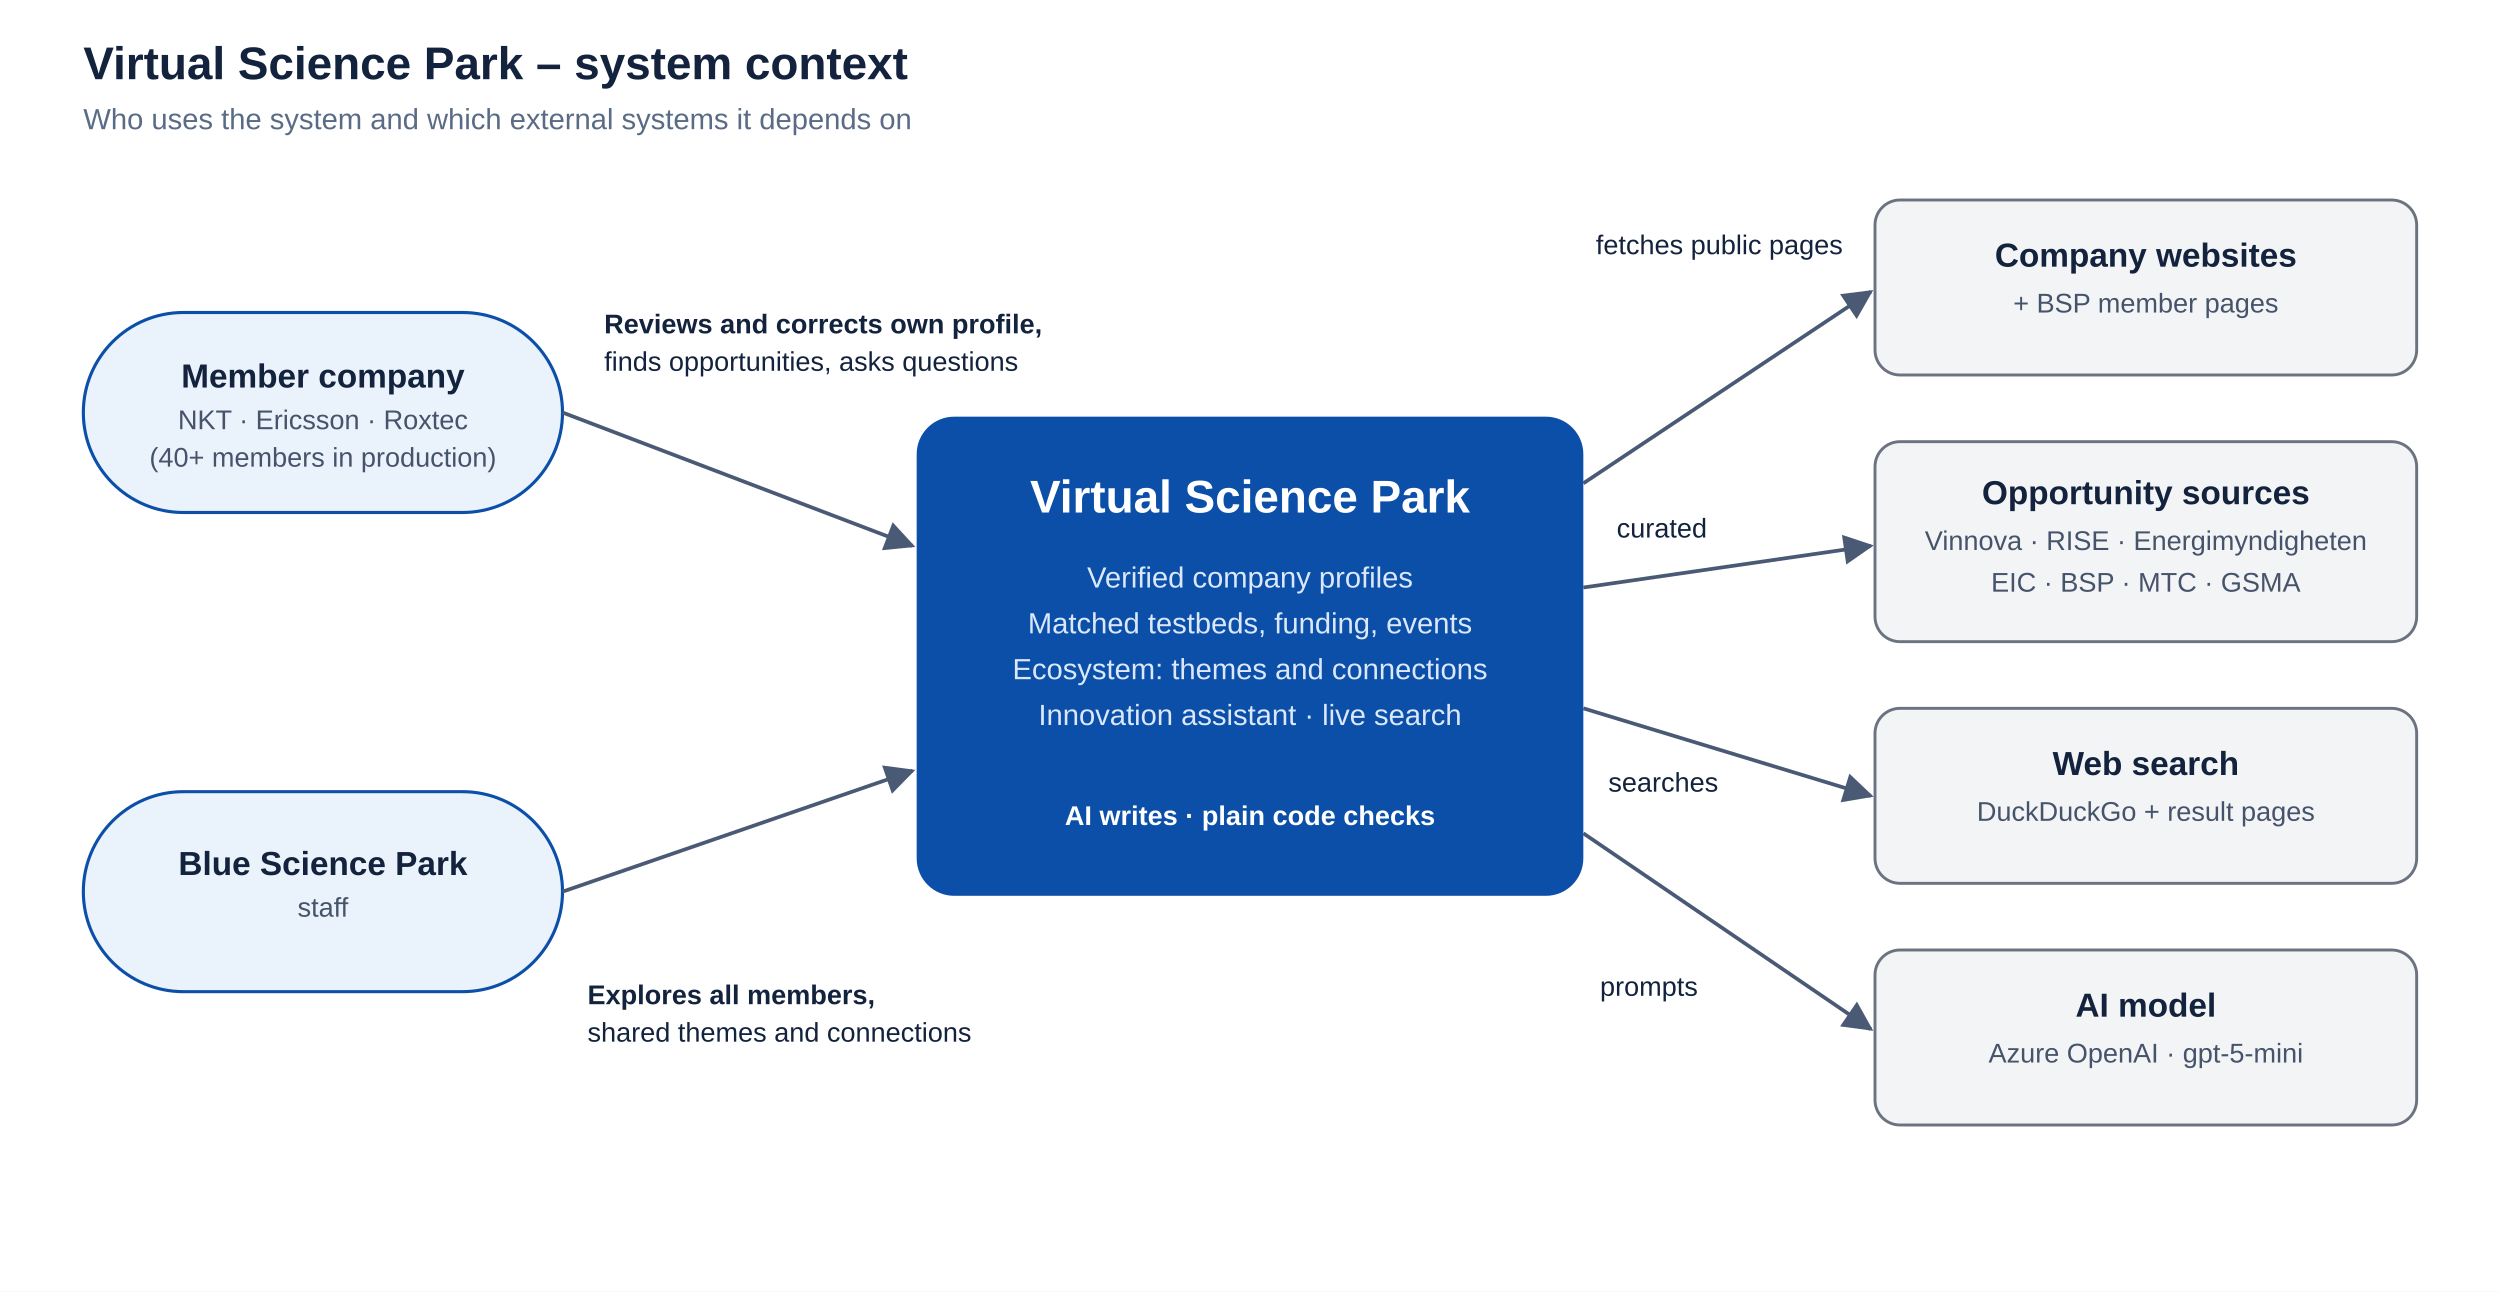
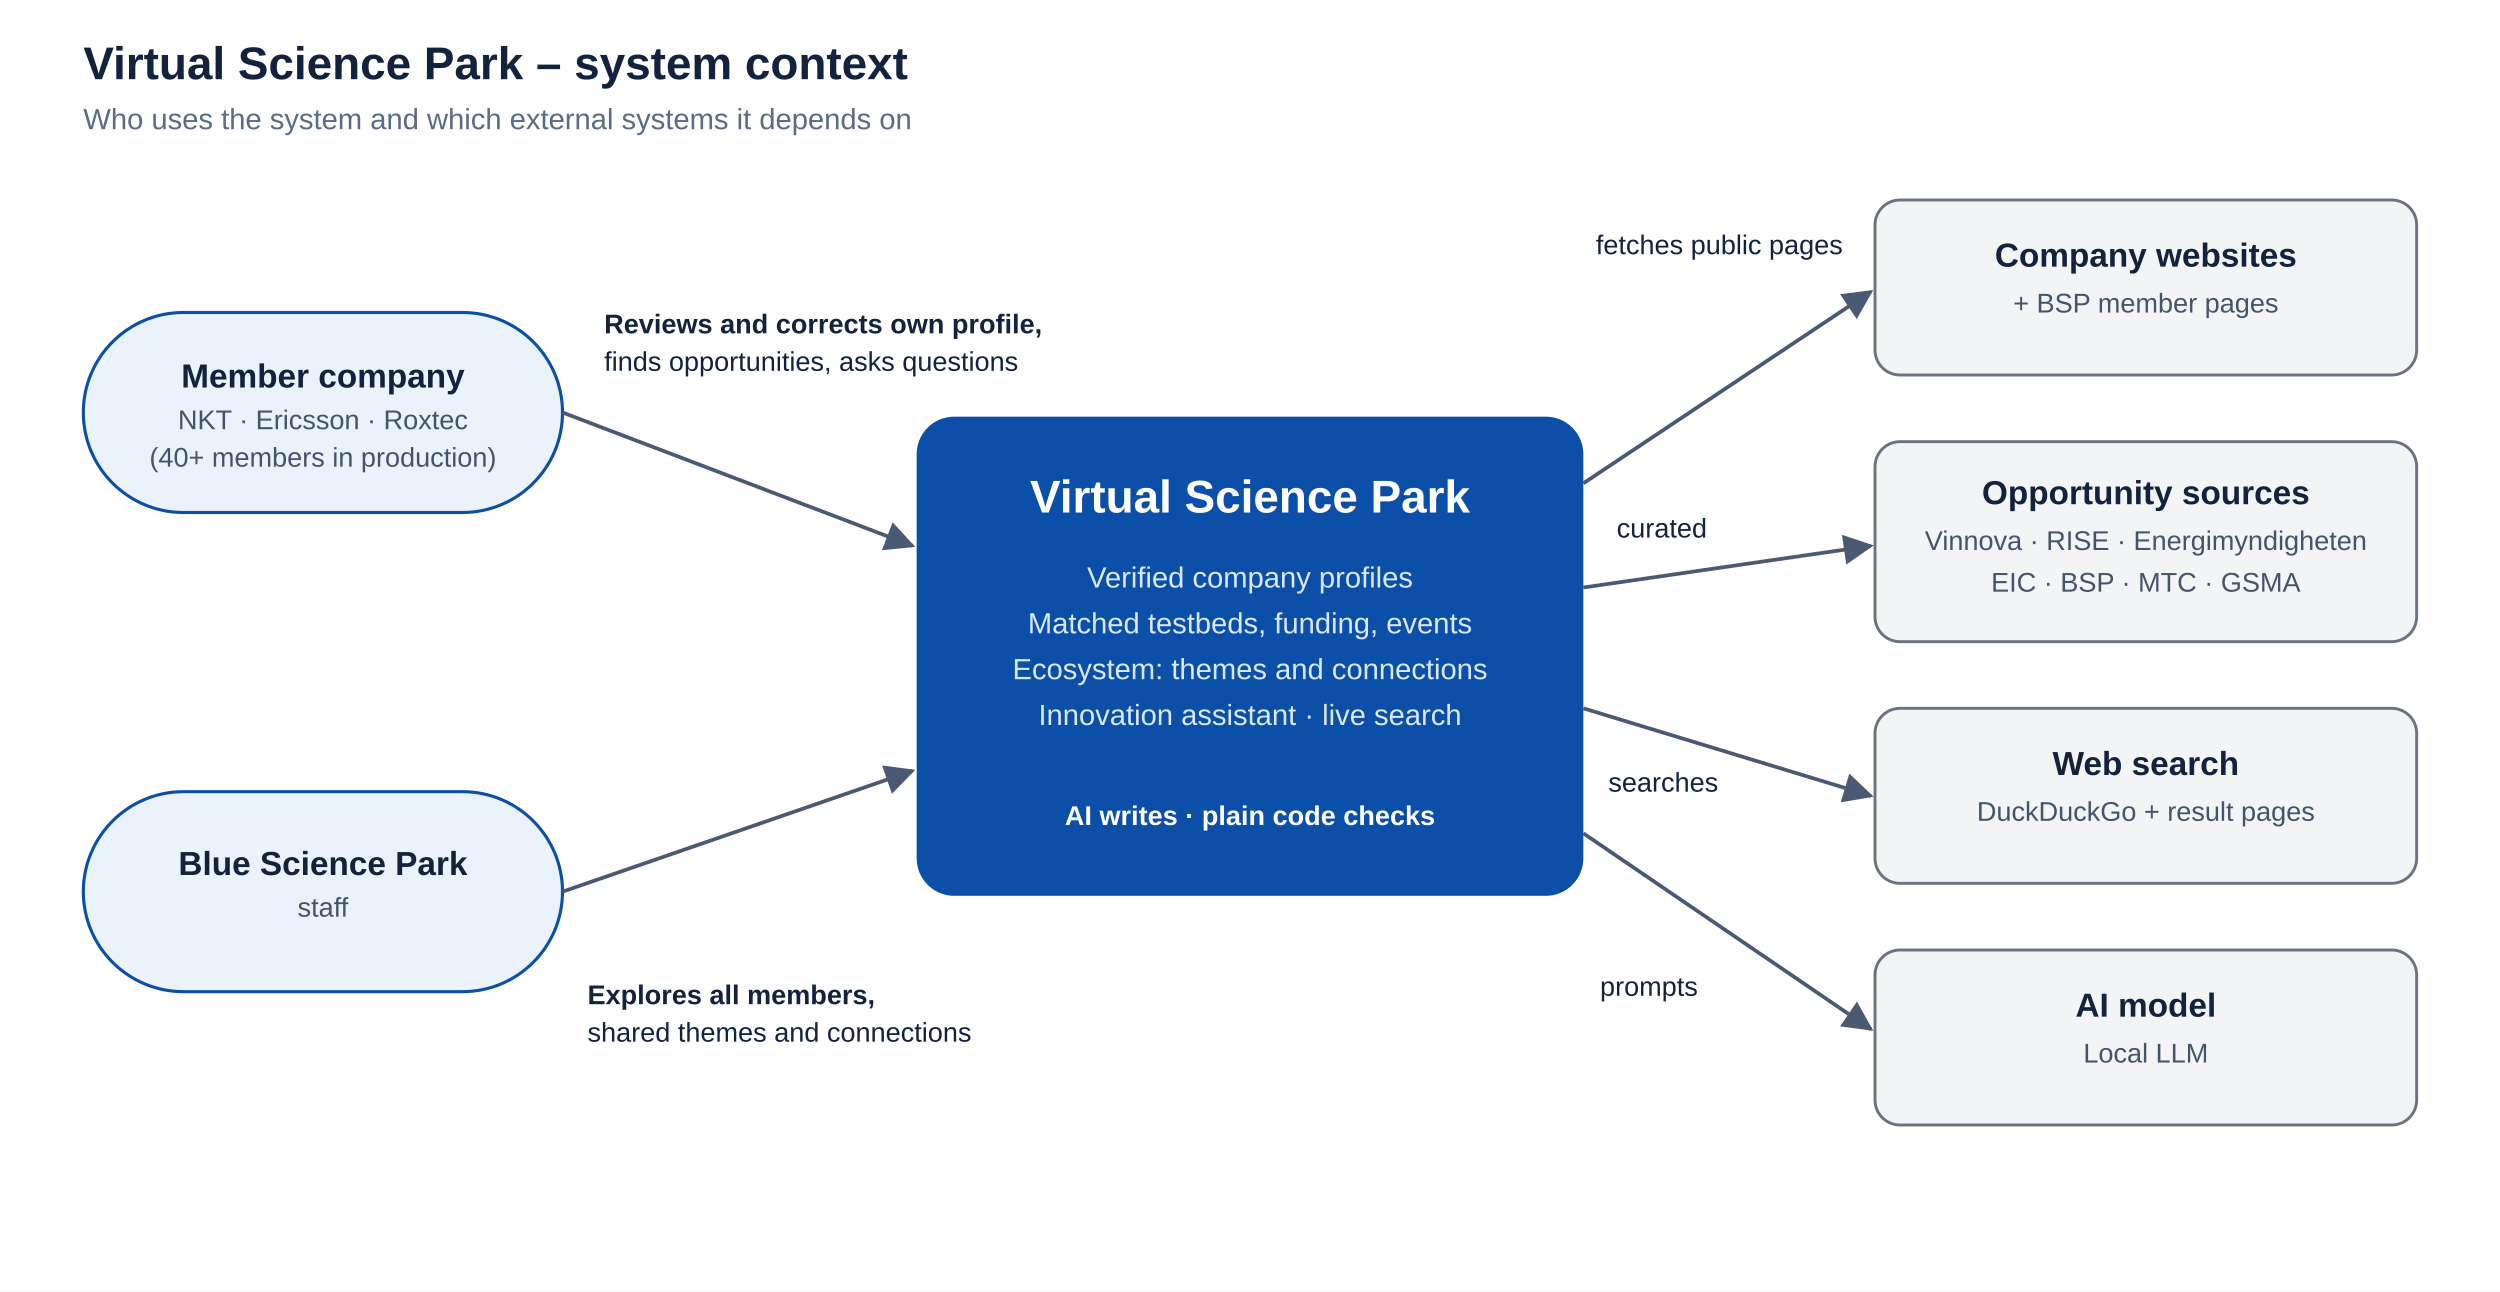
<svg xmlns="http://www.w3.org/2000/svg" viewBox="0 0 1200 620" width="1200" height="620" font-family="Arial, Helvetica, sans-serif">
  <defs>
    <marker id="arrow" viewBox="0 0 10 10" refX="9" refY="5" markerWidth="8" markerHeight="8" orient="auto-start-reverse">
      <path d="M0,0 L10,5 L0,10 z" fill="#4a5a75" />
    </marker>
    <style>
      .person { fill: #eaf2fb; stroke: #0b4fa8; stroke-width: 1.5; }
      .system { fill: #0b4fa8; }
      .ext { fill: #f3f4f6; stroke: #6b7280; stroke-width: 1.4; rx: 12; }
      .name { font-size: 16px; font-weight: 700; fill: #13233d; }
      .desc { font-size: 13px; fill: #45536b; }
      .line { stroke: #4a5a75; stroke-width: 1.8; fill: none; marker-end: url(#arrow); }
      .label { font-size: 13px; fill: #13233d; }
      .labelbold { font-size: 13px; fill: #13233d; font-weight: 700; }
    </style>
  </defs>
  <rect width="1200" height="620" fill="#ffffff" />
  <text x="40" y="38" font-size="22" font-weight="700" fill="#13233d">Virtual Science Park – system context</text>
  <text x="40" y="62" font-size="14" fill="#5a6b85">Who uses the system and which external systems it depends on</text>
  <rect x="40" y="150" width="230" height="96" rx="48" class="person" />
  <text x="155" y="186" text-anchor="middle" class="name">Member company</text>
  <text x="155" y="206" text-anchor="middle" class="desc">NKT · Ericsson · Roxtec</text>
  <text x="155" y="224" text-anchor="middle" class="desc">(40+ members in production)</text>
  <rect x="40" y="380" width="230" height="96" rx="48" class="person" />
  <text x="155" y="420" text-anchor="middle" class="name">Blue Science Park</text>
  <text x="155" y="440" text-anchor="middle" class="desc">staff</text>
  <rect x="440" y="200" width="320" height="230" rx="18" class="system" />
  <text x="600" y="246" text-anchor="middle" font-size="22" font-weight="700" fill="#ffffff">Virtual Science Park</text>
  <text x="600" y="282" text-anchor="middle" font-size="14" fill="#dbe8fb">Verified company profiles</text>
  <text x="600" y="304" text-anchor="middle" font-size="14" fill="#dbe8fb">Matched testbeds, funding, events</text>
  <text x="600" y="326" text-anchor="middle" font-size="14" fill="#dbe8fb">Ecosystem: themes and connections</text>
  <text x="600" y="348" text-anchor="middle" font-size="14" fill="#dbe8fb">Innovation assistant · live search</text>
  <text x="600" y="396" text-anchor="middle" font-size="13" font-weight="700" fill="#ffffff">AI writes · plain code checks</text>
  <rect x="900" y="96" width="260" height="84" class="ext" />
  <text x="1030" y="128" text-anchor="middle" class="name">Company websites</text>
  <text x="1030" y="150" text-anchor="middle" class="desc">+ BSP member pages</text>
  <rect x="900" y="212" width="260" height="96" class="ext" />
  <text x="1030" y="242" text-anchor="middle" class="name">Opportunity sources</text>
  <text x="1030" y="264" text-anchor="middle" class="desc">Vinnova · RISE · Energimyndigheten</text>
  <text x="1030" y="284" text-anchor="middle" class="desc">EIC · BSP · MTC · GSMA</text>
  <rect x="900" y="340" width="260" height="84" class="ext" />
  <text x="1030" y="372" text-anchor="middle" class="name">Web search</text>
  <text x="1030" y="394" text-anchor="middle" class="desc">DuckDuckGo + result pages</text>
  <rect x="900" y="456" width="260" height="84" class="ext" />
  <text x="1030" y="488" text-anchor="middle" class="name">AI model</text>
-   <text x="1030" y="510" text-anchor="middle" class="desc">Azure OpenAI · gpt-5-mini</text>
+   <text x="1030" y="510" text-anchor="middle" class="desc">Local LLM</text>
  <path d="M270,198 L438,262" class="line" />
  <text x="290" y="160" class="labelbold">Reviews and corrects own profile,</text>
  <text x="290" y="178" class="label">finds opportunities, asks questions</text>
  <path d="M270,428 L438,370" class="line" />
  <text x="282" y="482" class="labelbold">Explores all members,</text>
  <text x="282" y="500" class="label">shared themes and connections</text>
  <path d="M760,232 L898,140" class="line" />
  <text x="766" y="122" class="label">fetches public pages</text>
  <path d="M760,282 L898,262" class="line" />
  <text x="776" y="258" class="label">curated</text>
  <path d="M760,340 L898,382" class="line" />
  <text x="772" y="380" class="label">searches</text>
  <path d="M760,400 L898,494" class="line" />
  <text x="768" y="478" class="label">prompts</text>
</svg>
